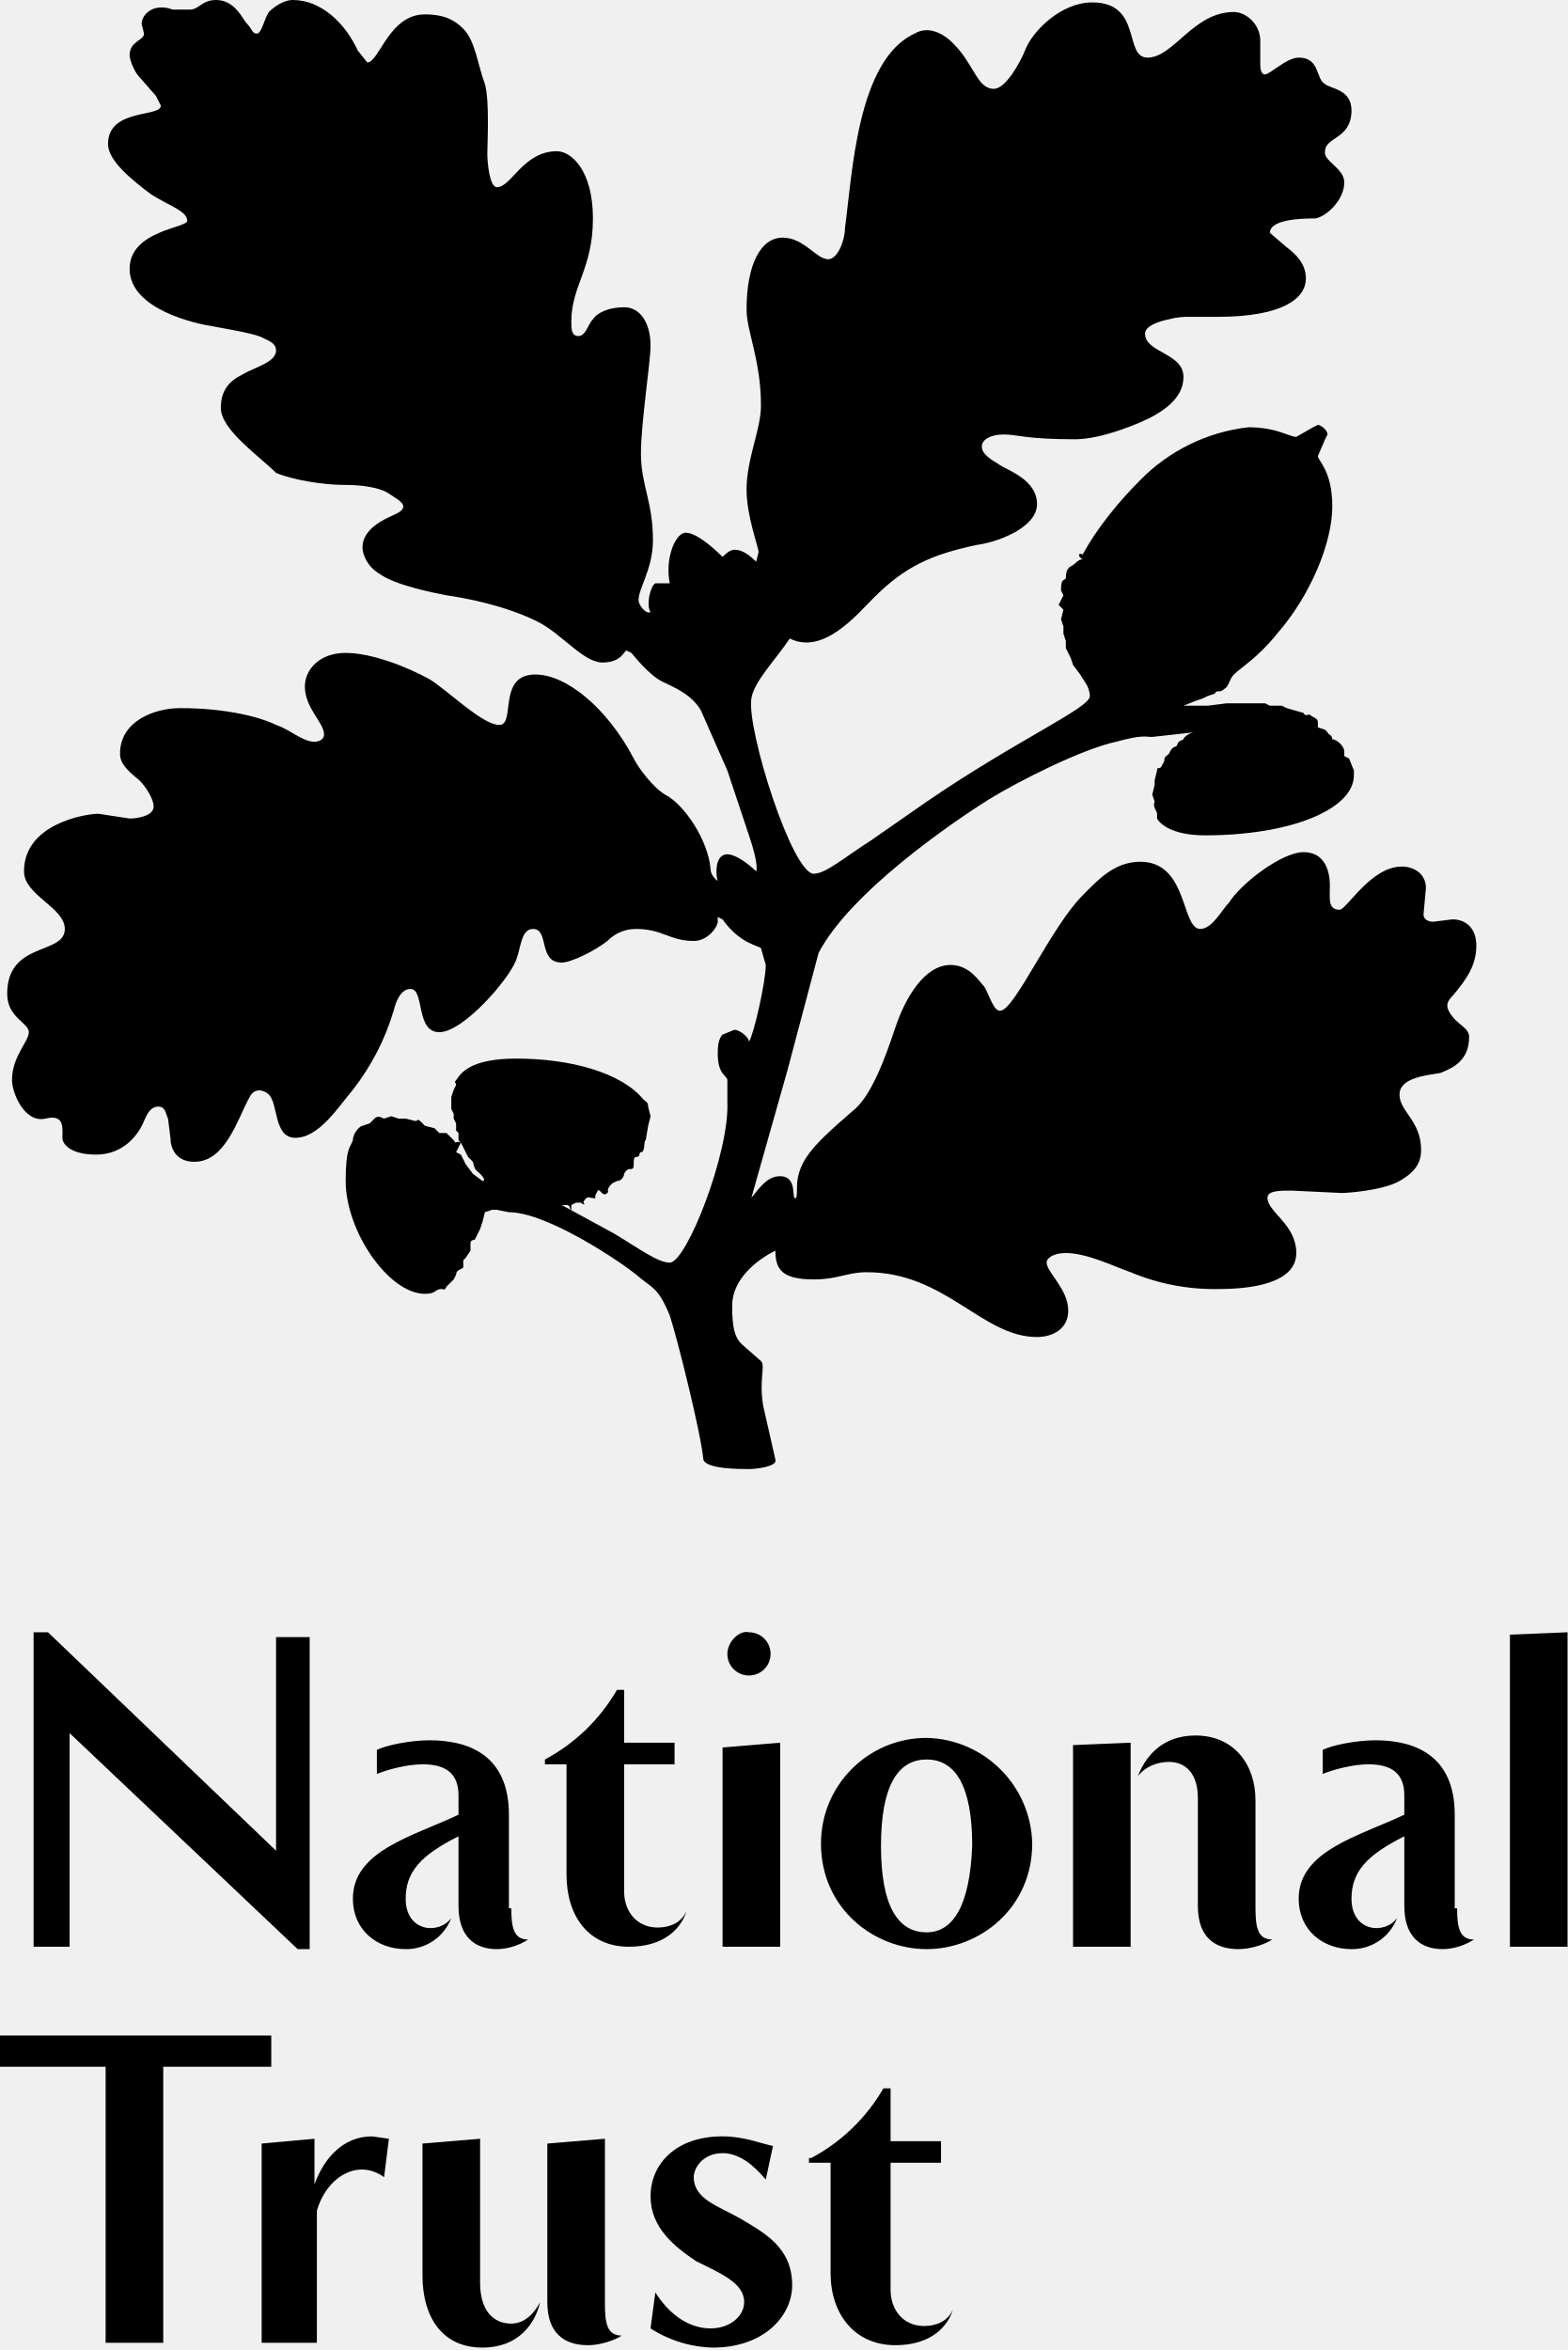
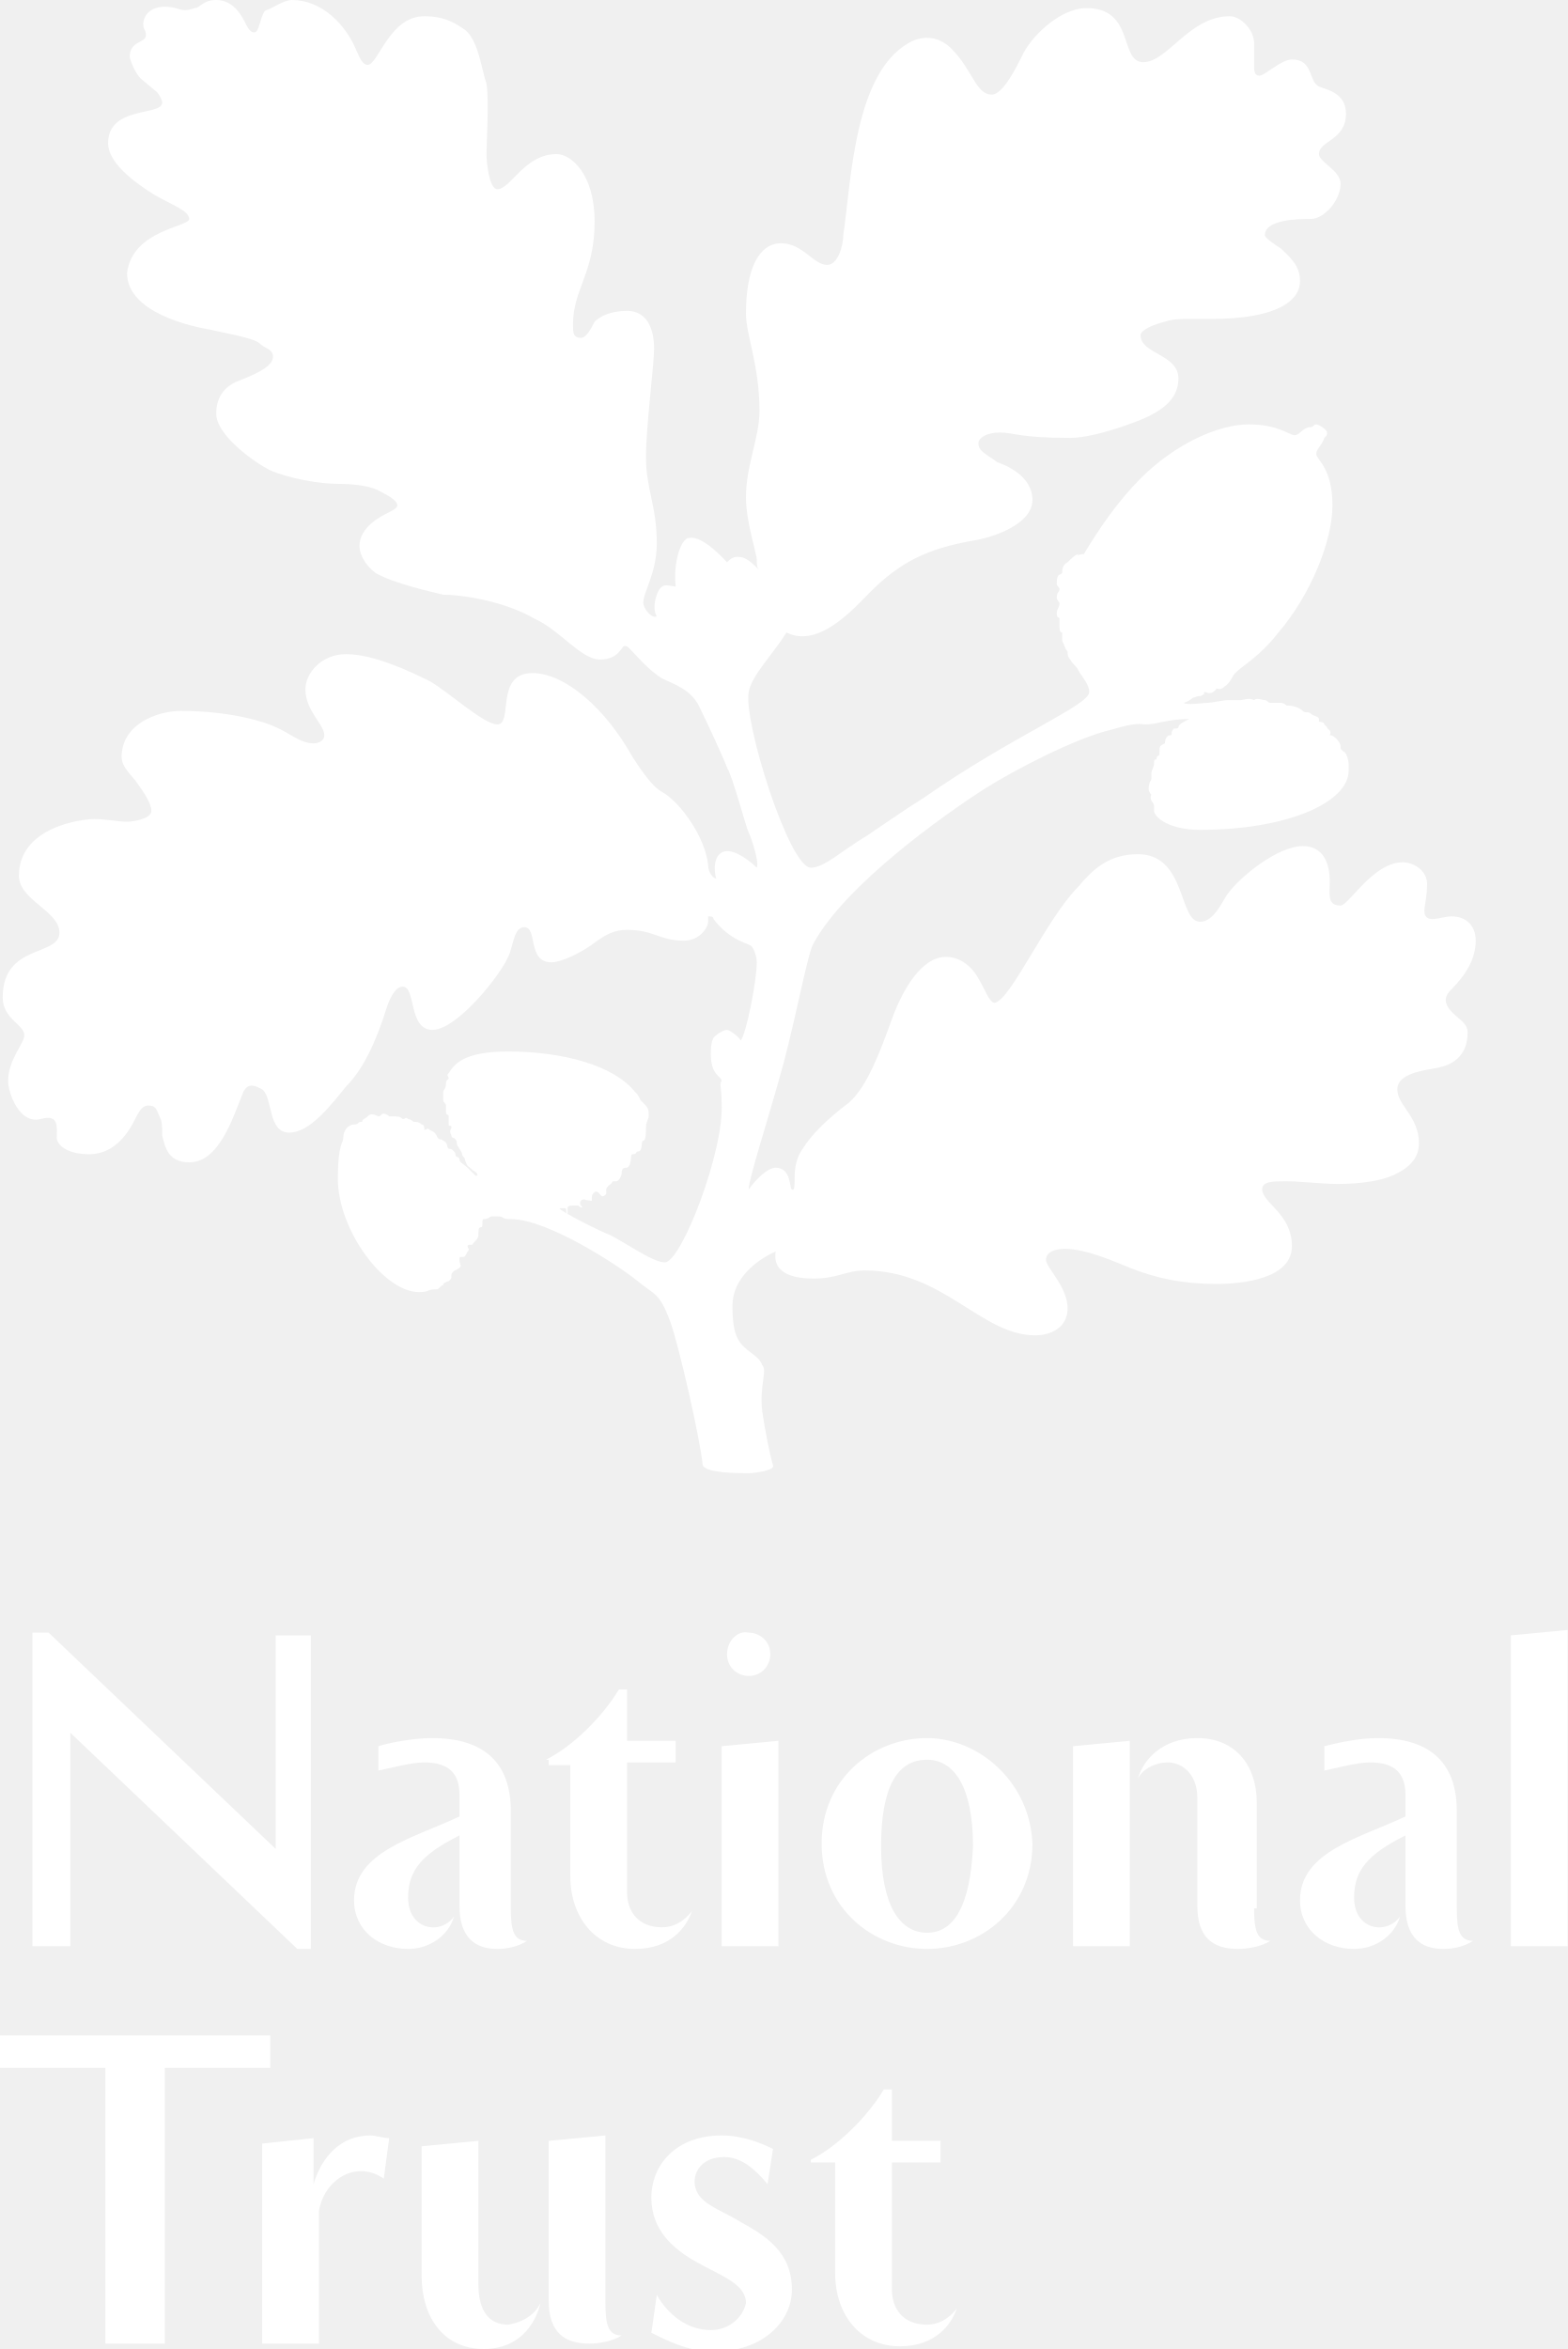
- <svg xmlns="http://www.w3.org/2000/svg" width="65.3" height="97.9">
-   <path d="M45.1 23.1c.6-1.1 1.5-2.2 2.4-3.1a7.5 7.5 0 0 1 4.5-2.2c1.2 0 1.7.4 2 .4l.7-.4.2-.1c.1 0 .4.2.4.4l-.1.2-.3.7c0 .2.6.6.6 2.1s-.9 3.7-2.3 5.3c-.8 1-1.5 1.4-1.8 1.7-.2.2-.2.5-.4.6-.2.2-.3 0-.4.2l-.3.1-.2.1-.3.1-.5.2h1l.8-.1h1.6l.2.1h.5l.2.1.7.2c.1.2.2 0 .3.1.1.1.3.1.3.3v.2l.3.1.1.1c0 .1.2.1.2.3.2 0 .5.3.5.5v.2l.2.1.2.5v.2c0 1.4-2.6 2.5-6.2 2.5-1.4 0-1.9-.5-2-.7v-.2c0-.1-.2-.3-.1-.5l-.1-.3.1-.4v-.2l.1-.4c0-.2.1 0 .2-.2l.1-.2c0-.2.1-.2.2-.3 0 0 .1-.3.3-.3l.1-.2.2-.1c0-.1.3-.3.5-.3l-1.8.2c-.3 0-.4-.1-1.5.2-1.4.3-4 1.6-5.3 2.4-1.6 1-5.8 3.9-7.1 6.4l-1.3 4.9-1.5 5.3c.4-.5.7-.9 1.2-.9.7 0 .5.9.6.9.1.1.1-.2.1-.4s0-.7.4-1.3c.4-.6 1.1-1.2 1.9-1.9.8-.6 1.4-2.3 1.8-3.5.4-1.2 1.2-2.6 2.3-2.6.8 0 1.2.7 1.4.9.2.3.4 1.1.7 1 .6-.1 2.1-3.5 3.4-4.8.6-.6 1.3-1.4 2.4-1.4 2 0 1.7 2.8 2.5 2.8.5 0 .9-.8 1.2-1.1.5-.8 2.2-2.1 3.1-2.1.9 0 1.1.8 1.1 1.4 0 .5-.1 1 .4 1 .3 0 1.3-1.8 2.6-1.8.5 0 1 .3 1 .9l-.1 1.1c0 .2.2.3.4.3l.8-.1c.5 0 1 .3 1 1.1s-.4 1.4-1 2.1c-.2.2-.3.4-.1.7.3.5.8.6.8 1 0 1-.7 1.3-1.2 1.5-.6.1-1.7.2-1.7.9s.9 1.1.9 2.3c0 .5-.2.9-.9 1.3s-2.2.5-2.4.5l-2.1-.1c-.5 0-1 0-1 .3 0 .6 1.2 1.1 1.2 2.3 0 1.3-2 1.5-3.2 1.5a9 9 0 0 1-3.7-.7c-.6-.2-1.8-.8-2.7-.8-.5 0-.8.2-.8.4 0 .4.9 1.1.9 2 0 .8-.7 1.1-1.3 1.1-2.3 0-3.8-2.7-7.1-2.7-.8 0-1.2.3-2.2.3-1.3 0-1.6-.4-1.6-1.2-.8.4-1.8 1.2-1.8 2.3 0 .9.1 1.3.4 1.6l.8.7c.2.2-.1.8.1 1.9l.5 2.2c.1.3-.8.4-1.1.4-.4 0-1.8 0-1.9-.4-.1-1.1-1.1-5.1-1.4-6-.5-1.2-.7-1.1-1.4-1.7-.6-.5-3.7-2.6-5.3-2.6l-.5-.1h-.2l-.3.1-.1.4-.1.3-.2.4c0 .1-.2 0-.2.2v.3l-.2.3-.1.1v.3c-.1.1-.3.1-.3.3l-.1.2-.2.2-.1.1c-.1.2-.1.1-.2.1-.3 0-.2.2-.7.2-1.5 0-3.3-2.6-3.3-4.7 0-1.4.2-1.4.3-1.7 0-.3.3-.6.4-.6l.3-.1.2-.2c.1-.1.2-.1.4 0l.3-.1.3.1h.3l.4.1c.1 0 .1-.1.2 0l.2.2.4.1.2.2h.3l.3.3c.1.2.1 0 .3.1l-.2.4.2.1.1.2.1.2.3.4.4.3c.1 0 .1-.1-.1-.3-.2-.2-.2-.1-.3-.5l-.2-.2-.2-.4-.1-.2-.1-.1v-.3l-.1-.1v-.3l-.1-.2v-.2l-.1-.2v-.5l.1-.3.1-.2c0-.1-.1-.1 0-.2.2-.3.6-.9 2.5-.9 2.3 0 4.4.6 5.3 1.7.1.1.2.1.2.3l.1.4-.1.4-.1.6c-.1 0 0 .5-.2.5-.1 0 0 .2-.2.2s0 .5-.2.5c-.1 0-.2 0-.3.2 0 .1-.1.3-.3.3l-.2.1c-.3.3-.1.3-.2.4-.2.2-.3-.2-.4-.1l-.1.2c0 .2 0 .1-.2.1-.2-.1-.3.2-.3.2.1.1 0 .1-.1 0H24l-.2.1v.2c-.1 0 0-.2-.2-.2h-.2l2.2 1.2c1 .6 1.8 1.2 2.3 1.2.7 0 2.5-4.6 2.4-6.7V45c0-.2-.4-.2-.4-1.1 0-.2 0-.6.2-.8l.5-.2c.2 0 .6.3.6.5.2-.3.7-2.5.7-3.2l-.2-.7c-.1-.1-.9-.2-1.6-1.2l-.2-.1v.2c0 .2-.4.8-1 .8-1 0-1.3-.5-2.4-.5-.5 0-.9.2-1.2.5-.5.4-1.5.9-1.9.9-1 0-.5-1.4-1.2-1.4-.5 0-.5.8-.7 1.3-.3.8-2.2 3-3.2 3s-.6-1.8-1.2-1.8c-.4 0-.6.5-.7.9a10 10 0 0 1-1.7 3.3c-.6.7-1.4 2-2.4 2-.9 0-.7-1.4-1.1-1.8-.2-.2-.6-.3-.8.1-.5.9-1 2.7-2.3 2.7-.8 0-1-.6-1-1l-.1-.8c-.1-.2-.1-.5-.4-.5-.2 0-.4.1-.6.6-.2.5-.8 1.4-2 1.4-1 0-1.4-.4-1.4-.7 0-.4.1-1-.7-.8C1 46.8.5 45.5.5 45c0-1 .7-1.6.7-2 0-.4-.9-.6-.9-1.6 0-2.2 2.4-1.6 2.4-2.7 0-.9-1.7-1.4-1.7-2.4 0-2 2.6-2.4 3.1-2.4l1.3.2c.3 0 1-.1 1-.5 0-.3-.3-.8-.6-1.1-.5-.4-.8-.7-.8-1.1 0-1.4 1.5-1.9 2.5-1.9 2 0 3.4.4 4 .7.6.2 1.1.7 1.6.7.2 0 .4-.1.4-.3 0-.5-.8-1.1-.8-2 0-.7.6-1.4 1.7-1.4s2.6.6 3.5 1.1c.8.5 2.2 1.9 2.9 1.9.7 0-.1-2.1 1.5-2.1 1.3 0 3 1.4 4.1 3.5.2.4.8 1.2 1.3 1.5.8.4 1.8 1.9 1.9 3.1 0 .3.3.5.3.5-.1-.3-.1-1 .3-1.1.4-.1 1.1.5 1.3.7.1-.3-.2-1.2-.3-1.5l-.9-2.7-1.1-2.5c-.4-.7-1.2-1-1.6-1.2-.6-.3-1.2-1.1-1.3-1.2l-.2-.1c-.1 0-.2.5-1 .5s-1.7-1.2-2.7-1.7c-1.4-.7-3.1-1-3.8-1.1-.5-.1-2.1-.4-2.8-.9-.5-.3-.7-.8-.7-1.1 0-.8 1-1.2 1.2-1.3.2-.1.5-.2.5-.4s-.4-.4-.7-.6c-.4-.2-1-.3-1.8-.3s-2.1-.2-2.8-.5c-.7-.7-2.3-1.8-2.3-2.7 0-.7.3-1.1.9-1.4.5-.3 1.4-.5 1.4-1 0-.3-.3-.4-.5-.5-.3-.2-1.6-.4-2.1-.5-.7-.1-3.5-.7-3.5-2.4 0-1.6 2.4-1.7 2.4-2 0-.4-.7-.6-1.5-1.1-.8-.6-1.8-1.4-1.8-2.1 0-1.5 2.2-1.1 2.2-1.6L6.5 4l-.7-.8c-.2-.2-.4-.7-.4-.9 0-.6.6-.6.6-.9L5.9 1c0-.4.5-.9 1.3-.6h.7C8.3.4 8.4 0 9 0c.8 0 1.1.8 1.3 1 .2.2.2.4.4.4s.3-.6.5-.9c.2-.2.6-.5 1-.5 1.2 0 2.2 1 2.7 2.1l.4.5c.5 0 .9-2 2.4-2 .9 0 1.3.3 1.6.6.5.5.6 1.5.9 2.3.2.7.1 2.5.1 2.9 0 .4.1 1.4.4 1.4.6 0 1.1-1.5 2.5-1.5.6 0 1.5.8 1.5 2.8 0 2.1-.9 2.8-.9 4.3 0 .3 0 .6.3.6s.4-.5.6-.7c.2-.3.7-.5 1.3-.5.7 0 1.1.7 1.1 1.6 0 .7-.4 3.2-.4 4.5 0 1.3.5 2 .5 3.6 0 1.2-.6 2-.6 2.5 0 .2.3.6.5.5-.2-.3 0-1.1.2-1.2h.6c-.2-1 .2-2 .6-2.1.5-.1 1.5.9 1.6 1 .1-.1.3-.3.5-.3.3 0 .6.2.9.5l.1-.4c0-.2-.5-1.5-.5-2.6 0-1.3.6-2.5.6-3.5 0-1.9-.6-3.1-.6-4 0-1.9.6-3 1.5-3s1.4.9 1.9.9c.4 0 .7-.8.7-1.3.3-2.2.5-7 2.9-8.1.5-.3 1.1-.1 1.6.4.9.9 1 1.9 1.7 1.9.5 0 1.1-1.1 1.3-1.6.3-.8 1.5-2 2.8-2 2.1 0 1.3 2.3 2.3 2.3 1.1 0 1.9-1.9 3.6-1.9.5 0 1.1.5 1.1 1.2v.9c0 .2 0 .5.2.5s.9-.7 1.4-.7c.9 0 .7.9 1.1 1.1.2.2 1.1.2 1.1 1.1 0 1.2-1.1 1.1-1.1 1.7-.1.4.8.7.8 1.3 0 .7-.7 1.4-1.2 1.5-.4 0-1.9 0-1.9.6l.7.6c.4.3.8.7.8 1.3 0 .8-.9 1.6-3.7 1.6h-1.1a3 3 0 0 0-.9.1c-.5.1-1 .3-1 .6 0 .8 1.6.8 1.6 1.8 0 .7-.5 1.2-1.2 1.6-.5.3-2.2 1-3.3 1-2.1 0-2.4-.2-3-.2-.5 0-.9.2-.9.5s.3.5.8.8c.3.2 1.5.6 1.5 1.6s-1.7 1.6-2.5 1.7c-1.9.4-3 .9-4.3 2.2-.7.7-2.1 2.4-3.5 1.7-.6.9-1.5 1.8-1.6 2.5-.2 1.3 1.7 7.3 2.6 7.3.5 0 1.3-.7 2.4-1.4l2.3-1.6c3.8-2.6 6.8-3.9 6.8-4.4 0-.4-.3-.7-.4-.9l-.3-.4-.1-.3-.2-.4v-.3l-.1-.3v-.3l-.1-.3.1-.4-.2-.2.2-.4-.1-.2c0-.5.1-.4.2-.5 0-.1 0-.4.2-.5.2-.1.3-.3.5-.3-.2-.1-.2-.3 0-.2M4.4 97.6V86.1H0v-1.3h11.3v1.3H6.8v11.5zm18.1-1.7c-.2.9-.9 1.9-2.4 1.9-1.7 0-2.5-1.3-2.5-3v-5.5l2.4-.2v6c0 1.1.5 1.7 1.3 1.7.6 0 1-.5 1.2-.9m2.7.1c0 .8.1 1.3.7 1.3-.3.2-.9.4-1.4.4-1 0-1.7-.5-1.7-1.8v-6.6l2.4-.2V96zm8.6-6.1a7.6 7.6 0 0 0 3-2.9h.3v2.2h2.1v.9h-2.1v5.3c0 .8.5 1.5 1.4 1.5.5 0 1-.2 1.2-.7-.2.7-.9 1.5-2.4 1.5-1.7 0-2.7-1.3-2.7-3v-4.6h-.9v-.2zM13.1 91c.4-1.1 1.2-2 2.4-2l.7.1-.2 1.6c-1.1-.8-2.4 0-2.8 1.4v5.5h-2.3v-8.3l2.2-.2V91zm16.5 6c-1 0-1.8-.7-2.3-1.5l-.2 1.5a5 5 0 0 0 2.6.8c2.1 0 3.3-1.3 3.3-2.6 0-1.6-1.2-2.2-2.2-2.8-.9-.5-1.9-.8-1.9-1.7 0-.4.4-1 1.2-1 .7 0 1.3.5 1.8 1.1l.3-1.4c-.5-.1-1.2-.4-2.1-.4-2 0-3 1.2-3 2.5s1 2.1 1.9 2.7c1 .5 2 .9 2 1.7 0 .6-.6 1.1-1.4 1.1m33.3-15.9v-13l2.4-.1v13.1zm-40.2-7.8a7.6 7.6 0 0 0 3-2.9h.3v2.2h2.1v.9H26v5.3c0 .8.5 1.5 1.4 1.5.5 0 1-.2 1.2-.7-.2.7-.9 1.5-2.4 1.5-1.7 0-2.6-1.3-2.6-3v-4.6h-.9v-.2zm7.6-4.4c0 .5.4.9.9.9s.9-.4.9-.9-.4-.9-.9-.9c-.4-.1-.9.4-.9.9m2.2 12.2v-8.5l-2.4.2v8.3zm19.8-1.6c0 .8.1 1.3.7 1.3-.3.2-.9.4-1.4.4-1 0-1.7-.5-1.7-1.8v-4.5c0-1-.5-1.5-1.2-1.5-.5 0-1 .2-1.3.6.3-.8 1-1.7 2.4-1.7 1.6 0 2.5 1.2 2.5 2.7v4.5zm-5.2 1.6h-2.4v-8.4l2.4-.1zm-8.5-.6c-1.2 0-1.9-1.1-1.9-3.6s.7-3.6 1.9-3.6 1.9 1.1 1.9 3.6c-.1 2.5-.8 3.6-1.9 3.6m0-8.1a4.4 4.4 0 0 0-4.4 4.4c0 2.7 2.2 4.4 4.4 4.4s4.4-1.7 4.4-4.4a4.5 4.5 0 0 0-4.4-4.4m22.1 7.1c0 .8.1 1.3.7 1.3-.3.2-.8.4-1.3.4-.9 0-1.6-.5-1.6-1.8v-2.9c-1.6.8-2.2 1.5-2.2 2.6 0 1.4 1.4 1.5 1.9.8a2 2 0 0 1-1.9 1.3c-1.2 0-2.2-.8-2.2-2.1 0-2 2.5-2.6 4.4-3.5v-.8c0-.9-.5-1.3-1.5-1.3-.6 0-1.4.2-1.9.4v-1c.4-.2 1.4-.4 2.2-.4 1.6 0 3.3.6 3.3 3.1v3.9zm-39.4 0c0 .8.1 1.3.7 1.3-.3.2-.8.4-1.3.4-.9 0-1.6-.5-1.6-1.8v-2.9c-1.6.8-2.2 1.5-2.2 2.6 0 1.4 1.4 1.5 1.9.8a2 2 0 0 1-1.9 1.3c-1.2 0-2.2-.8-2.2-2.1 0-2 2.5-2.6 4.4-3.5v-.8c0-.9-.5-1.3-1.5-1.3-.6 0-1.4.2-1.9.4v-1c.4-.2 1.4-.4 2.2-.4 1.6 0 3.3.6 3.3 3.1v3.9zM2.9 72.2v8.9H1.4V68H2l9.5 9.1v-8.9h1.4v13h-.5z" />
+ <svg xmlns="http://www.w3.org/2000/svg" version="1.1" id="Layer_1" x="0px" y="0px" width="58px" height="86.9px" viewBox="0 0 58 86.9" style="enable-background:new 0 0 58 86.9;" xml:space="preserve">
+   <style type="text/css">
+ 	.st0{fill:#FFFFFF;}
+ </style>
+   <g>
+     <path class="st0" d="M40.1,20.5c0.6-1,1.3-2,2.1-2.8c1.3-1.3,2.9-2,4-2c1.1,0,1.5,0.4,1.7,0.4c0.2,0,0.3-0.3,0.6-0.3   c0.1,0,0.1-0.1,0.2-0.1c0.1,0,0.4,0.2,0.4,0.3c0,0.1,0,0.1-0.1,0.2c-0.1,0.3-0.3,0.4-0.3,0.6c0,0.2,0.6,0.5,0.6,1.9   c0,1.3-0.8,3.3-2,4.7c-0.7,0.9-1.3,1.2-1.6,1.5c-0.1,0.1-0.2,0.4-0.4,0.5c-0.2,0.2-0.3,0-0.3,0.1c-0.1,0.1-0.2,0.2-0.4,0.1   c-0.1,0,0,0.1-0.1,0.1c-0.1,0.1-0.1,0-0.3,0.1c-0.1,0-0.1,0.1-0.4,0.2c0.1,0.1,0.7,0,0.9,0c0.1,0,0.6-0.1,0.7-0.1   c0.1,0,0.1,0,0.3,0c0.1,0,0.1,0,0.2,0c0.1,0,0.3-0.1,0.5,0c0.1-0.1,0.3,0,0.4,0c0.1,0,0.1,0.1,0.2,0.1c0.1,0,0.3,0,0.4,0   c0,0,0.1,0,0.2,0.1c0.3,0,0.5,0.1,0.6,0.2c0.1,0.1,0.2,0,0.3,0.1c0.1,0.1,0.3,0.1,0.3,0.2c0,0.1,0,0.1,0,0.1c0,0,0.2,0,0.2,0.1   c0,0,0.1,0.1,0.1,0.1c0,0.1,0.2,0.1,0.1,0.3c0.2,0,0.4,0.3,0.4,0.4v0.1c0,0,0.1,0.1,0.1,0.1c0.1,0,0.2,0.3,0.2,0.5   c0,0.1,0,0.1,0,0.2c0,1.2-2.3,2.2-5.5,2.2c-1.2,0-1.7-0.5-1.7-0.7c0-0.1,0-0.1,0-0.2c0-0.1-0.2-0.2-0.1-0.4c0,0-0.1-0.1-0.1-0.2   c0-0.3,0.1-0.3,0.1-0.4c0-0.1,0-0.1,0-0.2c0-0.1,0.1-0.2,0.1-0.4c0-0.2,0.1,0,0.1-0.2c0.1-0.1,0.1,0,0.1-0.2s0-0.2,0.2-0.3   c0,0,0-0.3,0.2-0.3c0.1,0,0-0.1,0.1-0.2c0-0.1,0.2,0,0.2-0.1c0-0.1,0.2-0.2,0.4-0.3c-0.8,0-1.2,0.2-1.6,0.2c-0.2,0-0.3-0.1-1.3,0.2   c-1.3,0.3-3.6,1.5-4.7,2.2c-1.4,0.9-5.1,3.5-6.3,5.7c-0.2,0.3-0.6,2.5-1.1,4.4c-0.6,2.2-1.3,4.3-1.3,4.7c0.3-0.4,0.7-0.8,1-0.8   c0.6,0,0.5,0.8,0.6,0.8c0.1,0.1,0.1-0.2,0.1-0.4c0-0.2,0-0.7,0.3-1.1c0.3-0.5,0.9-1.1,1.7-1.7c0.7-0.6,1.2-2,1.6-3.1   c0.4-1.1,1.1-2.3,2-2.3c0.7,0,1.1,0.6,1.2,0.8c0.2,0.3,0.4,0.9,0.6,0.9c0.6-0.1,1.9-3.1,3.1-4.3c0.5-0.6,1.1-1.2,2.2-1.2   c1.8,0,1.5,2.5,2.3,2.5c0.5,0,0.8-0.7,1-1c0.5-0.7,1.9-1.8,2.8-1.8c0.8,0,1,0.7,1,1.3c0,0.5-0.1,0.9,0.4,0.9c0.3,0,1.2-1.6,2.3-1.6   c0.4,0,0.9,0.3,0.9,0.8c0,0.5-0.1,0.8-0.1,1c0,0.2,0.1,0.3,0.3,0.3c0.2,0,0.5-0.1,0.7-0.1c0.5,0,0.9,0.3,0.9,0.9   c0,0.7-0.4,1.3-0.9,1.8c-0.2,0.2-0.3,0.4-0.1,0.7c0.3,0.4,0.7,0.5,0.7,0.9c0,0.9-0.6,1.2-1.1,1.3c-0.5,0.1-1.5,0.2-1.5,0.8   c0,0.6,0.8,1,0.8,2c0,0.4-0.2,0.8-0.8,1.1c-0.7,0.4-2,0.4-2.2,0.4c-0.6,0-1.4-0.1-1.9-0.1c-0.5,0-0.9,0-0.9,0.3   c0,0.5,1.1,0.9,1.1,2.1c0,1.2-1.8,1.4-2.8,1.4c-1.2,0-2.2-0.2-3.2-0.6c-0.5-0.2-1.6-0.7-2.4-0.7c-0.5,0-0.7,0.2-0.7,0.4   c0,0.3,0.8,1,0.8,1.8c0,0.7-0.6,1-1.2,1c-2,0-3.4-2.4-6.3-2.4c-0.7,0-1,0.3-1.9,0.3c-1.1,0-1.5-0.4-1.4-1c-0.7,0.3-1.6,1-1.6,2   c0,0.8,0.1,1.2,0.4,1.5c0.3,0.3,0.6,0.4,0.7,0.7c0.2,0.2-0.1,0.7,0,1.7c0.1,0.7,0.3,1.7,0.4,2c0.1,0.2-0.7,0.3-0.9,0.3   c-0.4,0-1.6,0-1.7-0.3c-0.1-1-0.9-4.5-1.2-5.3c-0.4-1.1-0.6-1-1.2-1.5c-0.6-0.5-3.3-2.3-4.7-2.3c-0.4,0-0.2-0.1-0.5-0.1   c-0.2,0,0,0-0.2,0c-0.1,0-0.1,0.1-0.3,0.1c-0.1,0,0,0.3-0.1,0.3c-0.1,0-0.1,0.1-0.1,0.3c0,0.1-0.1,0.2-0.2,0.3c0,0.1-0.2,0-0.2,0.1   c0,0.1,0.1,0.1,0,0.2c-0.1,0.2-0.1,0.2-0.2,0.2c-0.1,0-0.1,0-0.1,0.1c0,0.2,0.1,0.2,0,0.3c-0.1,0.1-0.3,0.1-0.3,0.3   c0,0.1,0,0.1-0.1,0.2c-0.1,0-0.2,0.1-0.2,0.1c0,0.1,0,0-0.1,0.1c-0.1,0.1-0.1,0.1-0.2,0.1c-0.3,0-0.2,0.1-0.6,0.1   c-1.3,0-3-2.3-3-4.2c0-1.3,0.2-1.3,0.2-1.5c0-0.3,0.2-0.5,0.4-0.5c0.2,0,0.1-0.1,0.3-0.1c0-0.1,0.1-0.1,0.2-0.2   c0.1-0.1,0.2-0.1,0.4,0c0.1,0,0.1-0.1,0.2-0.1c0.1,0,0.2,0.1,0.2,0.1c0.1,0,0.1,0,0.2,0c0.1,0,0.2,0,0.3,0.1c0.1,0,0.1-0.1,0.2,0   c0.1,0,0.2,0.1,0.2,0.1c0.1,0,0.2,0,0.3,0.1c0.1,0,0.1,0.1,0.1,0.2c0.1,0,0.1-0.1,0.2,0c0.2,0.1,0.2,0.1,0.3,0.3   c0.1,0.1,0.1,0,0.2,0.1c0.2,0.1,0.1,0.2,0.2,0.3c0.1,0,0.1,0,0.2,0.1c0.1,0.1,0,0.1,0.1,0.2c0,0,0.1,0,0.1,0.1   c0,0.1,0.2,0.2,0.3,0.3c0.1,0.1,0.3,0.3,0.3,0.3c0.1,0,0.1-0.1-0.1-0.2c-0.2-0.2-0.2-0.1-0.3-0.4c0-0.1-0.1-0.1-0.1-0.2   c0-0.1-0.2-0.3-0.2-0.4c0-0.1,0-0.1-0.1-0.2c-0.1,0-0.1-0.1-0.1-0.1c-0.1-0.2,0-0.2,0-0.3c0-0.1-0.1,0-0.1-0.1c0-0.1,0-0.2,0-0.3   c0-0.1-0.1,0-0.1-0.2c0-0.1,0-0.1,0-0.2c0-0.1-0.1-0.1-0.1-0.2c0-0.1,0-0.1,0-0.2c0-0.1,0,0,0-0.1c0-0.1,0.1-0.1,0.1-0.3   c0-0.1,0-0.1,0.1-0.2c0-0.1-0.1-0.1,0-0.2c0.2-0.3,0.5-0.8,2.2-0.8c2,0,3.9,0.5,4.7,1.5c0.1,0.1,0.1,0.1,0.2,0.3   C24,41,24,41,24,41.3c0,0.1-0.1,0.2-0.1,0.4c0,0.2,0,0.5-0.1,0.5c-0.1,0,0,0.4-0.2,0.4c-0.1,0,0,0.1-0.2,0.1c-0.1,0,0,0.4-0.2,0.5   c-0.1,0-0.2,0-0.2,0.2c0,0.1-0.1,0.3-0.2,0.3c-0.2,0-0.1,0-0.2,0.1c-0.3,0.2-0.1,0.3-0.2,0.4c-0.2,0.2-0.2-0.2-0.4-0.1   c-0.1,0.1-0.1,0.1-0.1,0.2c0,0.2,0,0.1-0.2,0.1c-0.2-0.1-0.3,0.1-0.2,0.2c0.1,0.1,0,0.1-0.1,0c0,0-0.1,0-0.2,0   c-0.1,0-0.2,0-0.2,0.1c0,0.2,0,0.2,0,0.2c-0.1,0,0-0.2-0.1-0.2c-0.1,0-0.2,0-0.2,0c0,0.1,1.6,0.9,1.9,1c0.9,0.5,1.6,1,2,1   c0.6,0,2.2-4.1,2.1-5.9c0-0.6-0.1-0.7,0-0.8c0-0.2-0.4-0.2-0.4-1c0-0.2,0-0.6,0.2-0.7c0.1-0.1,0.3-0.2,0.4-0.2   c0.1,0,0.5,0.3,0.5,0.4c0.2-0.2,0.6-2.2,0.6-2.9c0-0.2-0.1-0.5-0.2-0.6c-0.1-0.1-0.8-0.2-1.4-1c0-0.1-0.1-0.1-0.2-0.1   c0,0,0,0.1,0,0.2c0,0.2-0.3,0.7-0.9,0.7c-0.9,0-1.1-0.4-2.1-0.4c-0.5,0-0.8,0.2-1.1,0.4c-0.5,0.4-1.3,0.8-1.7,0.8   c-0.9,0-0.5-1.3-1-1.3c-0.4,0-0.4,0.7-0.6,1.1c-0.3,0.7-1.9,2.7-2.8,2.7c-0.9,0-0.6-1.6-1.1-1.6c-0.3,0-0.5,0.5-0.6,0.8   c-0.4,1.3-0.9,2.3-1.5,2.9c-0.5,0.6-1.3,1.7-2.1,1.7c-0.8,0-0.6-1.3-1-1.6c-0.2-0.1-0.5-0.3-0.7,0.1C8.6,41.4,8.1,43,7,43   C6.2,43,6.1,42.4,6,42c0-0.4,0-0.5-0.1-0.7c-0.1-0.2-0.1-0.4-0.4-0.4c-0.2,0-0.3,0.1-0.5,0.5c-0.2,0.4-0.7,1.3-1.7,1.3   c-0.9,0-1.2-0.4-1.2-0.6c0-0.4,0.1-0.9-0.6-0.7c-0.8,0.2-1.2-1-1.2-1.4c0-0.8,0.6-1.4,0.6-1.7c0-0.4-0.8-0.6-0.8-1.4   c0-2,2.1-1.5,2.1-2.4c0-0.8-1.5-1.2-1.5-2.1c0-1.8,2.3-2.1,2.8-2.1c0.4,0,0.9,0.1,1.2,0.1c0.2,0,0.9-0.1,0.9-0.4   c0-0.3-0.3-0.7-0.5-1c-0.2-0.3-0.6-0.6-0.6-1c0-1.2,1.3-1.7,2.2-1.7c1.8,0,3.1,0.4,3.5,0.6c0.5,0.2,0.9,0.6,1.4,0.6   c0.2,0,0.4-0.1,0.4-0.3c0-0.4-0.7-0.9-0.7-1.7c0-0.6,0.6-1.3,1.5-1.3c1,0,2.3,0.6,3.1,1c0.7,0.4,2,1.6,2.5,1.6   c0.6,0-0.1-1.9,1.3-1.9c1.2,0,2.7,1.3,3.7,3.1c0.2,0.3,0.7,1.1,1.1,1.3c0.7,0.4,1.6,1.7,1.7,2.7c0,0.3,0.2,0.5,0.3,0.5   c-0.1-0.3-0.1-0.9,0.3-1c0.4-0.1,1,0.4,1.2,0.6c0.1-0.2-0.2-1.1-0.3-1.3c-0.1-0.2-0.6-2.1-0.8-2.4c-0.1-0.3-0.8-1.8-1-2.2   c-0.3-0.7-1-0.9-1.4-1.1c-0.5-0.3-1-0.9-1.2-1.1c-0.1-0.1-0.1-0.1-0.2-0.1c-0.1,0-0.2,0.5-0.9,0.5c-0.7,0-1.5-1.1-2.4-1.5   c-1.2-0.7-2.8-0.9-3.4-0.9c-0.4-0.1-1.8-0.4-2.5-0.8c-0.4-0.3-0.6-0.7-0.6-1c0-0.7,0.8-1.1,1-1.2c0.2-0.1,0.4-0.2,0.4-0.3   c0-0.2-0.4-0.4-0.6-0.5c-0.3-0.2-0.9-0.3-1.6-0.3c-0.7,0-1.8-0.2-2.5-0.5c-0.6-0.3-2-1.3-2-2.1c0-0.6,0.3-1,0.8-1.2   c0.5-0.2,1.3-0.5,1.3-0.9c0-0.3-0.3-0.3-0.5-0.5c-0.2-0.2-1.4-0.4-1.8-0.5c-0.6-0.1-3.1-0.6-3.1-2.1C4.9,8.5,7,8.4,7,8.1   c0-0.3-0.6-0.5-1.3-0.9C4.9,6.7,4,6,4,5.3C4,3.9,6,4.3,6,3.8c0-0.1-0.1-0.3-0.2-0.4L5.2,2.9C5,2.7,4.8,2.2,4.8,2.1   c0-0.6,0.6-0.5,0.6-0.8c0-0.2-0.1-0.2-0.1-0.4c0-0.4,0.4-0.8,1.2-0.6c0.3,0.1,0.4,0.1,0.7,0C7.4,0.3,7.5,0,8,0c0.7,0,1,0.7,1.1,0.9   c0.1,0.2,0.2,0.3,0.3,0.3c0.2,0,0.2-0.5,0.4-0.8C10.1,0.3,10.5,0,10.8,0c1.1,0,2,0.9,2.4,1.9c0.1,0.2,0.2,0.5,0.4,0.5   c0.4,0,0.8-1.8,2.1-1.8c0.8,0,1.2,0.3,1.5,0.5c0.5,0.4,0.6,1.4,0.8,2C18.1,3.7,18,5.3,18,5.7c0,0.3,0.1,1.3,0.4,1.3   c0.5,0,1-1.3,2.2-1.3c0.5,0,1.4,0.7,1.4,2.5c0,1.9-0.8,2.5-0.8,3.8c0,0.3,0,0.5,0.3,0.5c0.2,0,0.4-0.4,0.5-0.6   c0.2-0.2,0.6-0.4,1.2-0.4c0.7,0,1,0.6,1,1.4c0,0.6-0.3,2.9-0.3,4c0,1.2,0.4,1.8,0.4,3.2c0,1.1-0.5,1.8-0.5,2.2   c0,0.2,0.3,0.6,0.5,0.5c-0.2-0.3,0-1,0.2-1.1c0.1-0.1,0.4,0,0.5,0c-0.1-0.9,0.2-1.8,0.5-1.8c0.5-0.1,1.3,0.8,1.4,0.9   c0.1-0.1,0.2-0.2,0.4-0.2c0.3,0,0.5,0.2,0.8,0.5C28,21,28,20.9,28,20.7c0-0.2-0.4-1.4-0.4-2.3c0-1.2,0.5-2.2,0.5-3.2   c0-1.7-0.5-2.8-0.5-3.6c0-1.7,0.5-2.6,1.3-2.6c0.8,0,1.2,0.8,1.7,0.8c0.4,0,0.6-0.7,0.6-1.1c0.3-2,0.4-6.2,2.6-7.2   c0.5-0.2,1-0.1,1.4,0.3c0.8,0.8,0.9,1.7,1.5,1.7c0.4,0,0.9-1,1.1-1.4c0.3-0.7,1.4-1.8,2.4-1.8c1.8,0,1.2,2,2.1,2   c0.9,0,1.7-1.7,3.2-1.7c0.4,0,0.9,0.5,0.9,1c0,0.4,0,0.6,0,0.8c0,0.2,0,0.4,0.2,0.4c0.2,0,0.8-0.6,1.2-0.6c0.8,0,0.6,0.8,1,1   c0.2,0.1,1,0.2,1,1c0,1-1,1-1,1.5c0,0.3,0.8,0.6,0.8,1.1c0,0.6-0.6,1.3-1.1,1.3c-0.4,0-1.7,0-1.7,0.6c0,0.1,0.3,0.3,0.6,0.5   c0.3,0.3,0.7,0.6,0.7,1.2c0,0.7-0.8,1.4-3.3,1.4c-0.4,0-0.5,0-0.9,0c-0.2,0-0.5,0-0.8,0.1c-0.4,0.1-0.9,0.3-0.9,0.5   c0,0.7,1.4,0.7,1.4,1.6c0,0.7-0.5,1.1-1.1,1.4c-0.4,0.2-2,0.8-2.9,0.8c-1.9,0-2.1-0.2-2.6-0.2c-0.5,0-0.8,0.2-0.8,0.4   c0,0.3,0.3,0.4,0.7,0.7c0.3,0.1,1.3,0.5,1.3,1.4c0,0.9-1.5,1.4-2.2,1.5c-1.7,0.3-2.7,0.8-3.8,1.9c-0.6,0.6-1.9,2.1-3.1,1.5   c-0.5,0.8-1.3,1.6-1.4,2.2c-0.2,1.1,1.5,6.5,2.3,6.5c0.5,0,1.1-0.6,2.1-1.2c0.6-0.4,1.3-0.9,2.1-1.4c3.3-2.3,6.1-3.4,6.1-3.9   c0-0.3-0.3-0.6-0.4-0.8c-0.1-0.2-0.2-0.2-0.3-0.4c-0.1-0.1-0.1-0.2-0.1-0.3c-0.1-0.1-0.1-0.2-0.2-0.4c0-0.1,0-0.2,0-0.3   c-0.1,0-0.1-0.1-0.1-0.3c0-0.1,0-0.1,0-0.2c0-0.1-0.1,0-0.1-0.2c0-0.2,0.1-0.2,0.1-0.4c0,0-0.1-0.1-0.1-0.2c0-0.2,0.1-0.2,0.1-0.3   c0-0.1-0.1-0.1-0.1-0.2c0-0.4,0.1-0.3,0.2-0.4c0-0.1,0-0.3,0.2-0.4c0.1-0.1,0.3-0.3,0.4-0.3C39.8,20.6,39.9,20.5,40.1,20.5" />
+     <polygon class="st0" points="3.9,86.7 3.9,76.5 0,76.5 0,75.3 10,75.3 10,76.5 6.1,76.5 6.1,86.7  " />
+     <path class="st0" d="M20,85.2c-0.2,0.8-0.8,1.7-2.1,1.7c-1.5,0-2.3-1.2-2.3-2.7v-4.8l2.1-0.2v5.3c0,1,0.4,1.5,1.1,1.5   C19.4,85.9,19.8,85.6,20,85.2" />
+     <path class="st0" d="M22.4,85.2c0,0.8,0.1,1.2,0.6,1.2c-0.3,0.2-0.8,0.3-1.2,0.3c-0.9,0-1.5-0.4-1.5-1.6v-5.9l2.1-0.2V85.2z" />
+     <path class="st0" d="M30,79.9c1-0.5,2.1-1.6,2.7-2.6h0.3v1.9h1.8v0.8h-1.8v4.7c0,0.7,0.4,1.3,1.3,1.3c0.4,0,0.8-0.2,1.1-0.6   c-0.2,0.6-0.8,1.4-2.1,1.4c-1.5,0-2.4-1.2-2.4-2.7v-4.1H30V79.9z" />
+     <path class="st0" d="M11.6,80.8c0.3-1,1-1.8,2.1-1.8c0.2,0,0.5,0.1,0.7,0.1l-0.2,1.5c-1-0.7-2.2,0-2.4,1.2v4.9H9.7v-7.4l1.9-0.2   L11.6,80.8z" />
+     <path class="st0" d="M26.3,86.2c-0.9,0-1.6-0.6-2-1.3l-0.2,1.4c0.6,0.3,1.4,0.7,2.3,0.7c1.8,0,2.9-1.1,2.9-2.3c0-1.4-1-2-1.9-2.5   c-0.8-0.5-1.7-0.7-1.7-1.5c0-0.4,0.3-0.9,1.1-0.9c0.6,0,1.1,0.4,1.6,1l0.2-1.3c-0.4-0.2-1.1-0.5-1.9-0.5c-1.7,0-2.6,1.1-2.6,2.3   c0,1.2,0.8,1.9,1.7,2.4c0.9,0.5,1.8,0.8,1.8,1.5C27.5,85.7,27,86.2,26.3,86.2" />
+     <polygon class="st0" points="55.9,72 55.9,60.5 58,60.3 58,72  " />
+     <path class="st0" d="M20.2,65.1c1-0.5,2.1-1.6,2.7-2.6h0.3v1.9h1.8v0.8h-1.8V70c0,0.7,0.4,1.3,1.3,1.3c0.4,0,0.8-0.2,1.1-0.6   c-0.2,0.6-0.8,1.4-2.1,1.4c-1.5,0-2.4-1.2-2.4-2.7v-4.1h-0.8V65.1z" />
+     <path class="st0" d="M26.9,61.2c0,0.5,0.4,0.8,0.8,0.8c0.5,0,0.8-0.4,0.8-0.8c0-0.5-0.4-0.8-0.8-0.8C27.3,60.3,26.9,60.7,26.9,61.2   " />
+     <polygon class="st0" points="28.8,72 28.8,64.4 26.7,64.6 26.7,72  " />
+     <path class="st0" d="M46.4,70.6c0,0.8,0.1,1.2,0.6,1.2c-0.3,0.2-0.8,0.3-1.2,0.3c-0.9,0-1.5-0.4-1.5-1.6v-4c0-0.8-0.5-1.3-1.1-1.3   c-0.4,0-0.9,0.2-1.1,0.6c0.2-0.7,0.9-1.5,2.2-1.5c1.4,0,2.2,1,2.2,2.4V70.6z" />
+     <polygon class="st0" points="41.8,72 39.7,72 39.7,64.6 41.8,64.4  " />
+     <path class="st0" d="M34.3,71.5c-1,0-1.7-1-1.7-3.2c0-2.2,0.6-3.2,1.7-3.2c1,0,1.7,1,1.7,3.2C35.9,70.5,35.3,71.5,34.3,71.5    M34.3,64.3c-2,0-3.9,1.5-3.9,3.9c0,2.4,1.9,3.9,3.9,3.9c2,0,3.9-1.5,3.9-3.9C38.1,65.9,36.2,64.3,34.3,64.3" />
+     <path class="st0" d="M53.9,70.6c0,0.8,0.1,1.2,0.6,1.2c-0.3,0.2-0.7,0.3-1.1,0.3c-0.8,0-1.4-0.4-1.4-1.6v-2.6   c-1.4,0.7-1.9,1.3-1.9,2.3c0,1.2,1.2,1.4,1.7,0.7c-0.2,0.7-0.9,1.2-1.7,1.2c-1.1,0-2-0.7-2-1.8c0-1.8,2.2-2.3,3.9-3.1v-0.8   c0-0.8-0.4-1.2-1.3-1.2c-0.5,0-1.2,0.2-1.7,0.3v-0.9c0.4-0.1,1.2-0.3,2-0.3c1.4,0,2.9,0.5,2.9,2.7V70.6z" />
+     <path class="st0" d="M18.9,70.6c0,0.8,0.1,1.2,0.6,1.2c-0.3,0.2-0.7,0.3-1.1,0.3c-0.8,0-1.4-0.4-1.4-1.6v-2.6   c-1.4,0.7-1.9,1.3-1.9,2.3c0,1.2,1.2,1.4,1.7,0.7c-0.2,0.7-0.9,1.2-1.7,1.2c-1.1,0-2-0.7-2-1.8c0-1.8,2.2-2.3,3.9-3.1v-0.8   c0-0.8-0.4-1.2-1.3-1.2c-0.5,0-1.2,0.2-1.7,0.3v-0.9c0.3-0.1,1.2-0.3,2-0.3c1.4,0,2.9,0.5,2.9,2.7V70.6z" />
+     <polygon class="st0" points="2.6,64.1 2.6,72 1.2,72 1.2,60.4 1.8,60.4 10.2,68.4 10.2,60.5 11.5,60.5 11.5,72.1 11,72.1  " />
+   </g>
</svg>
